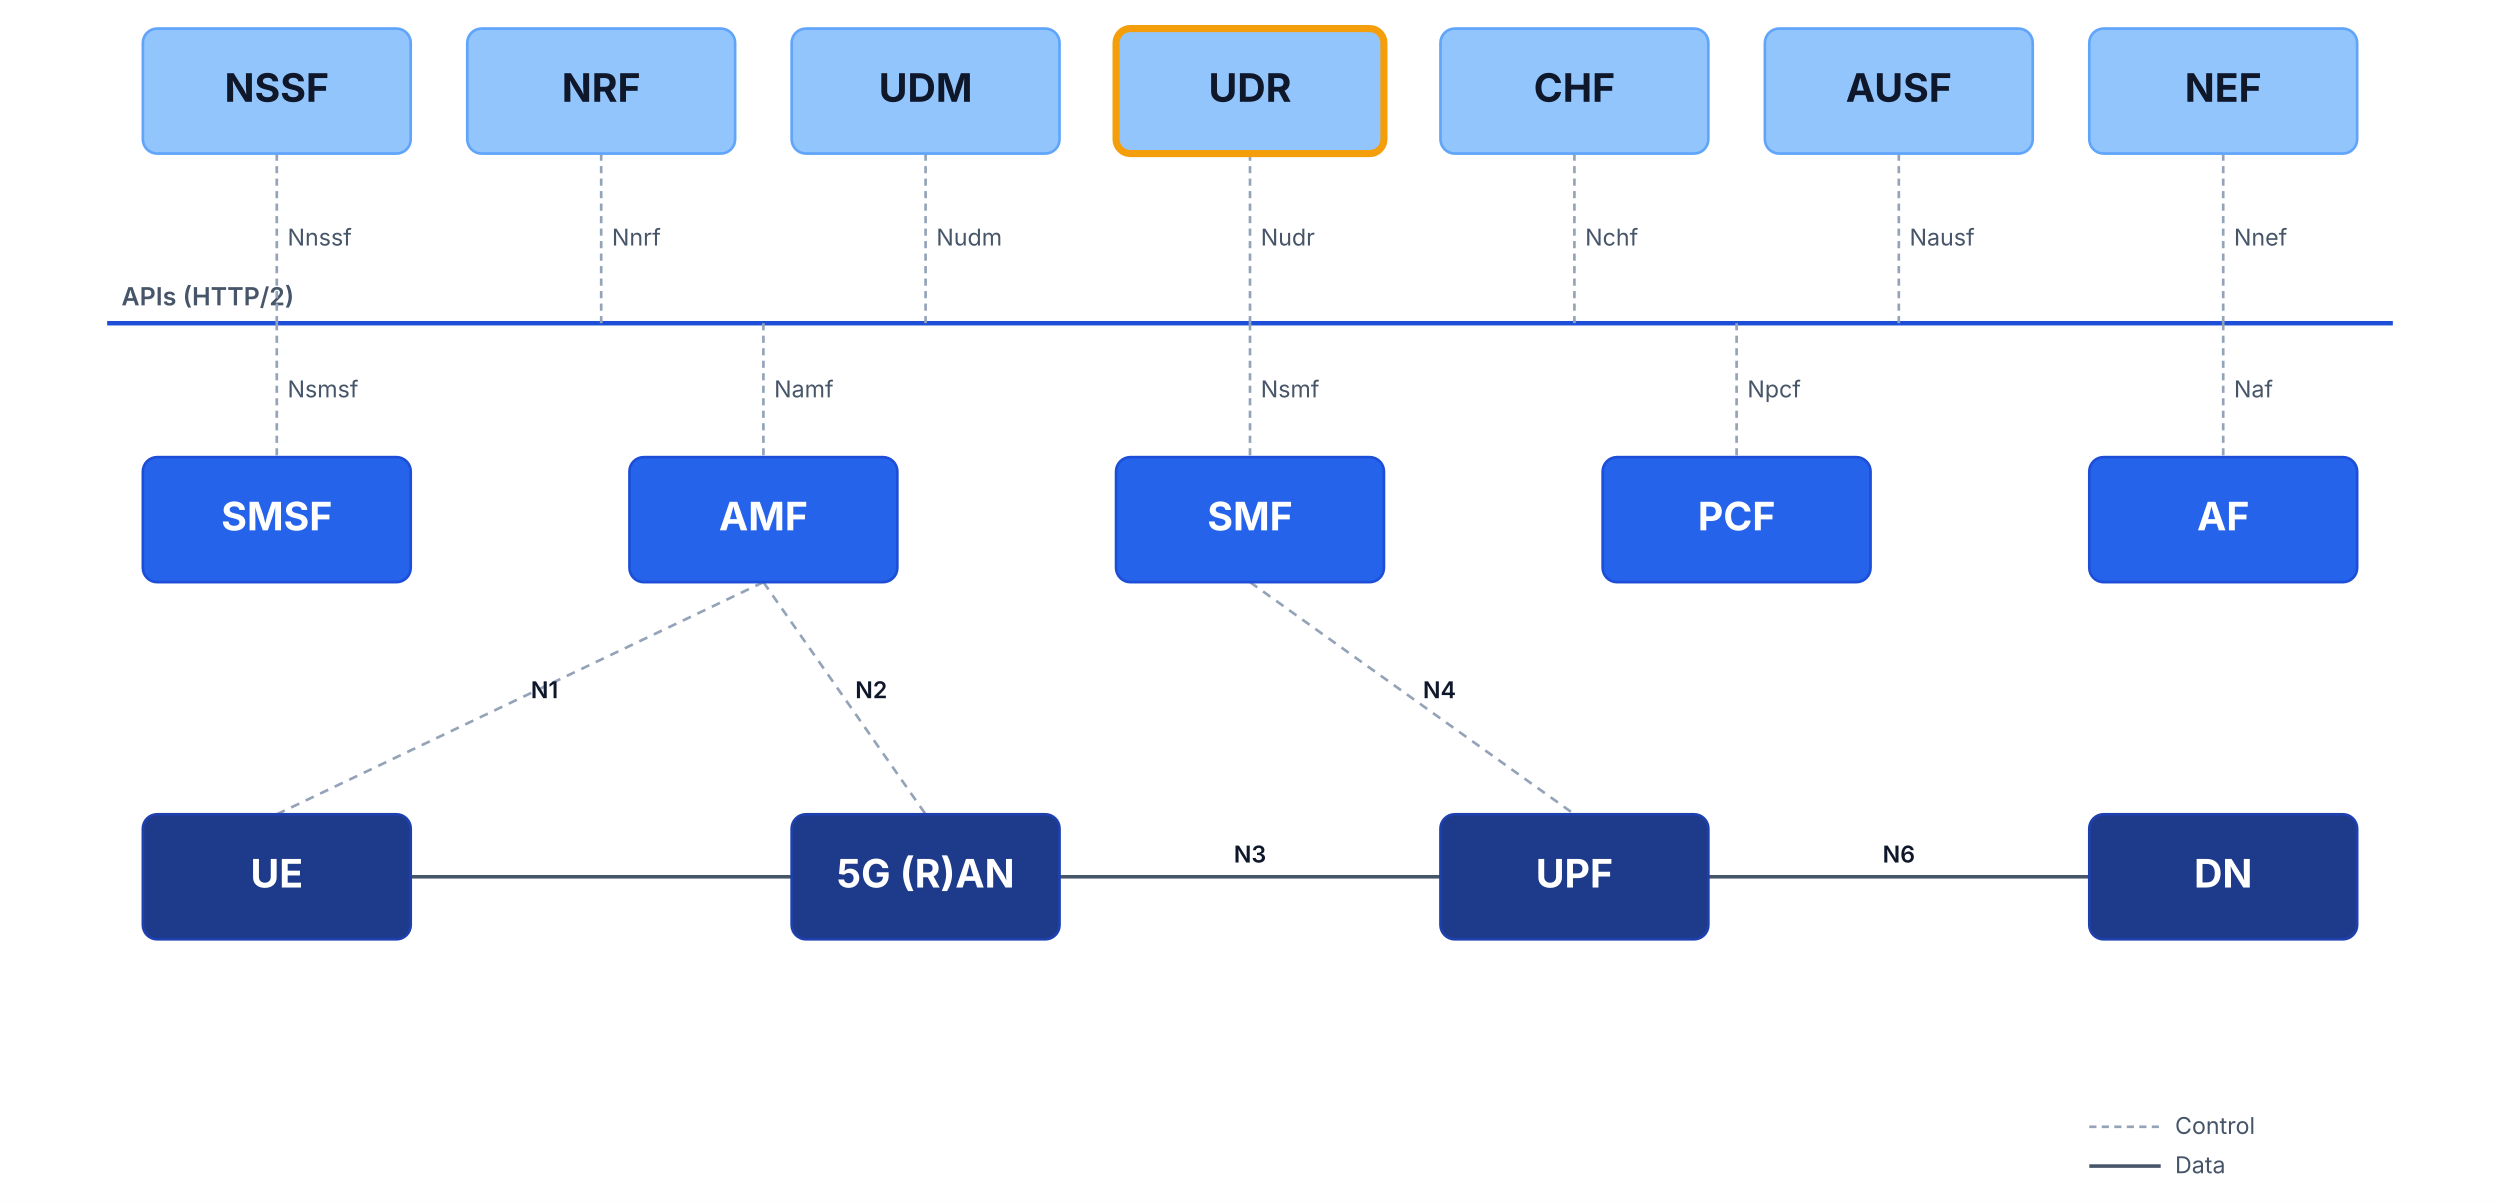
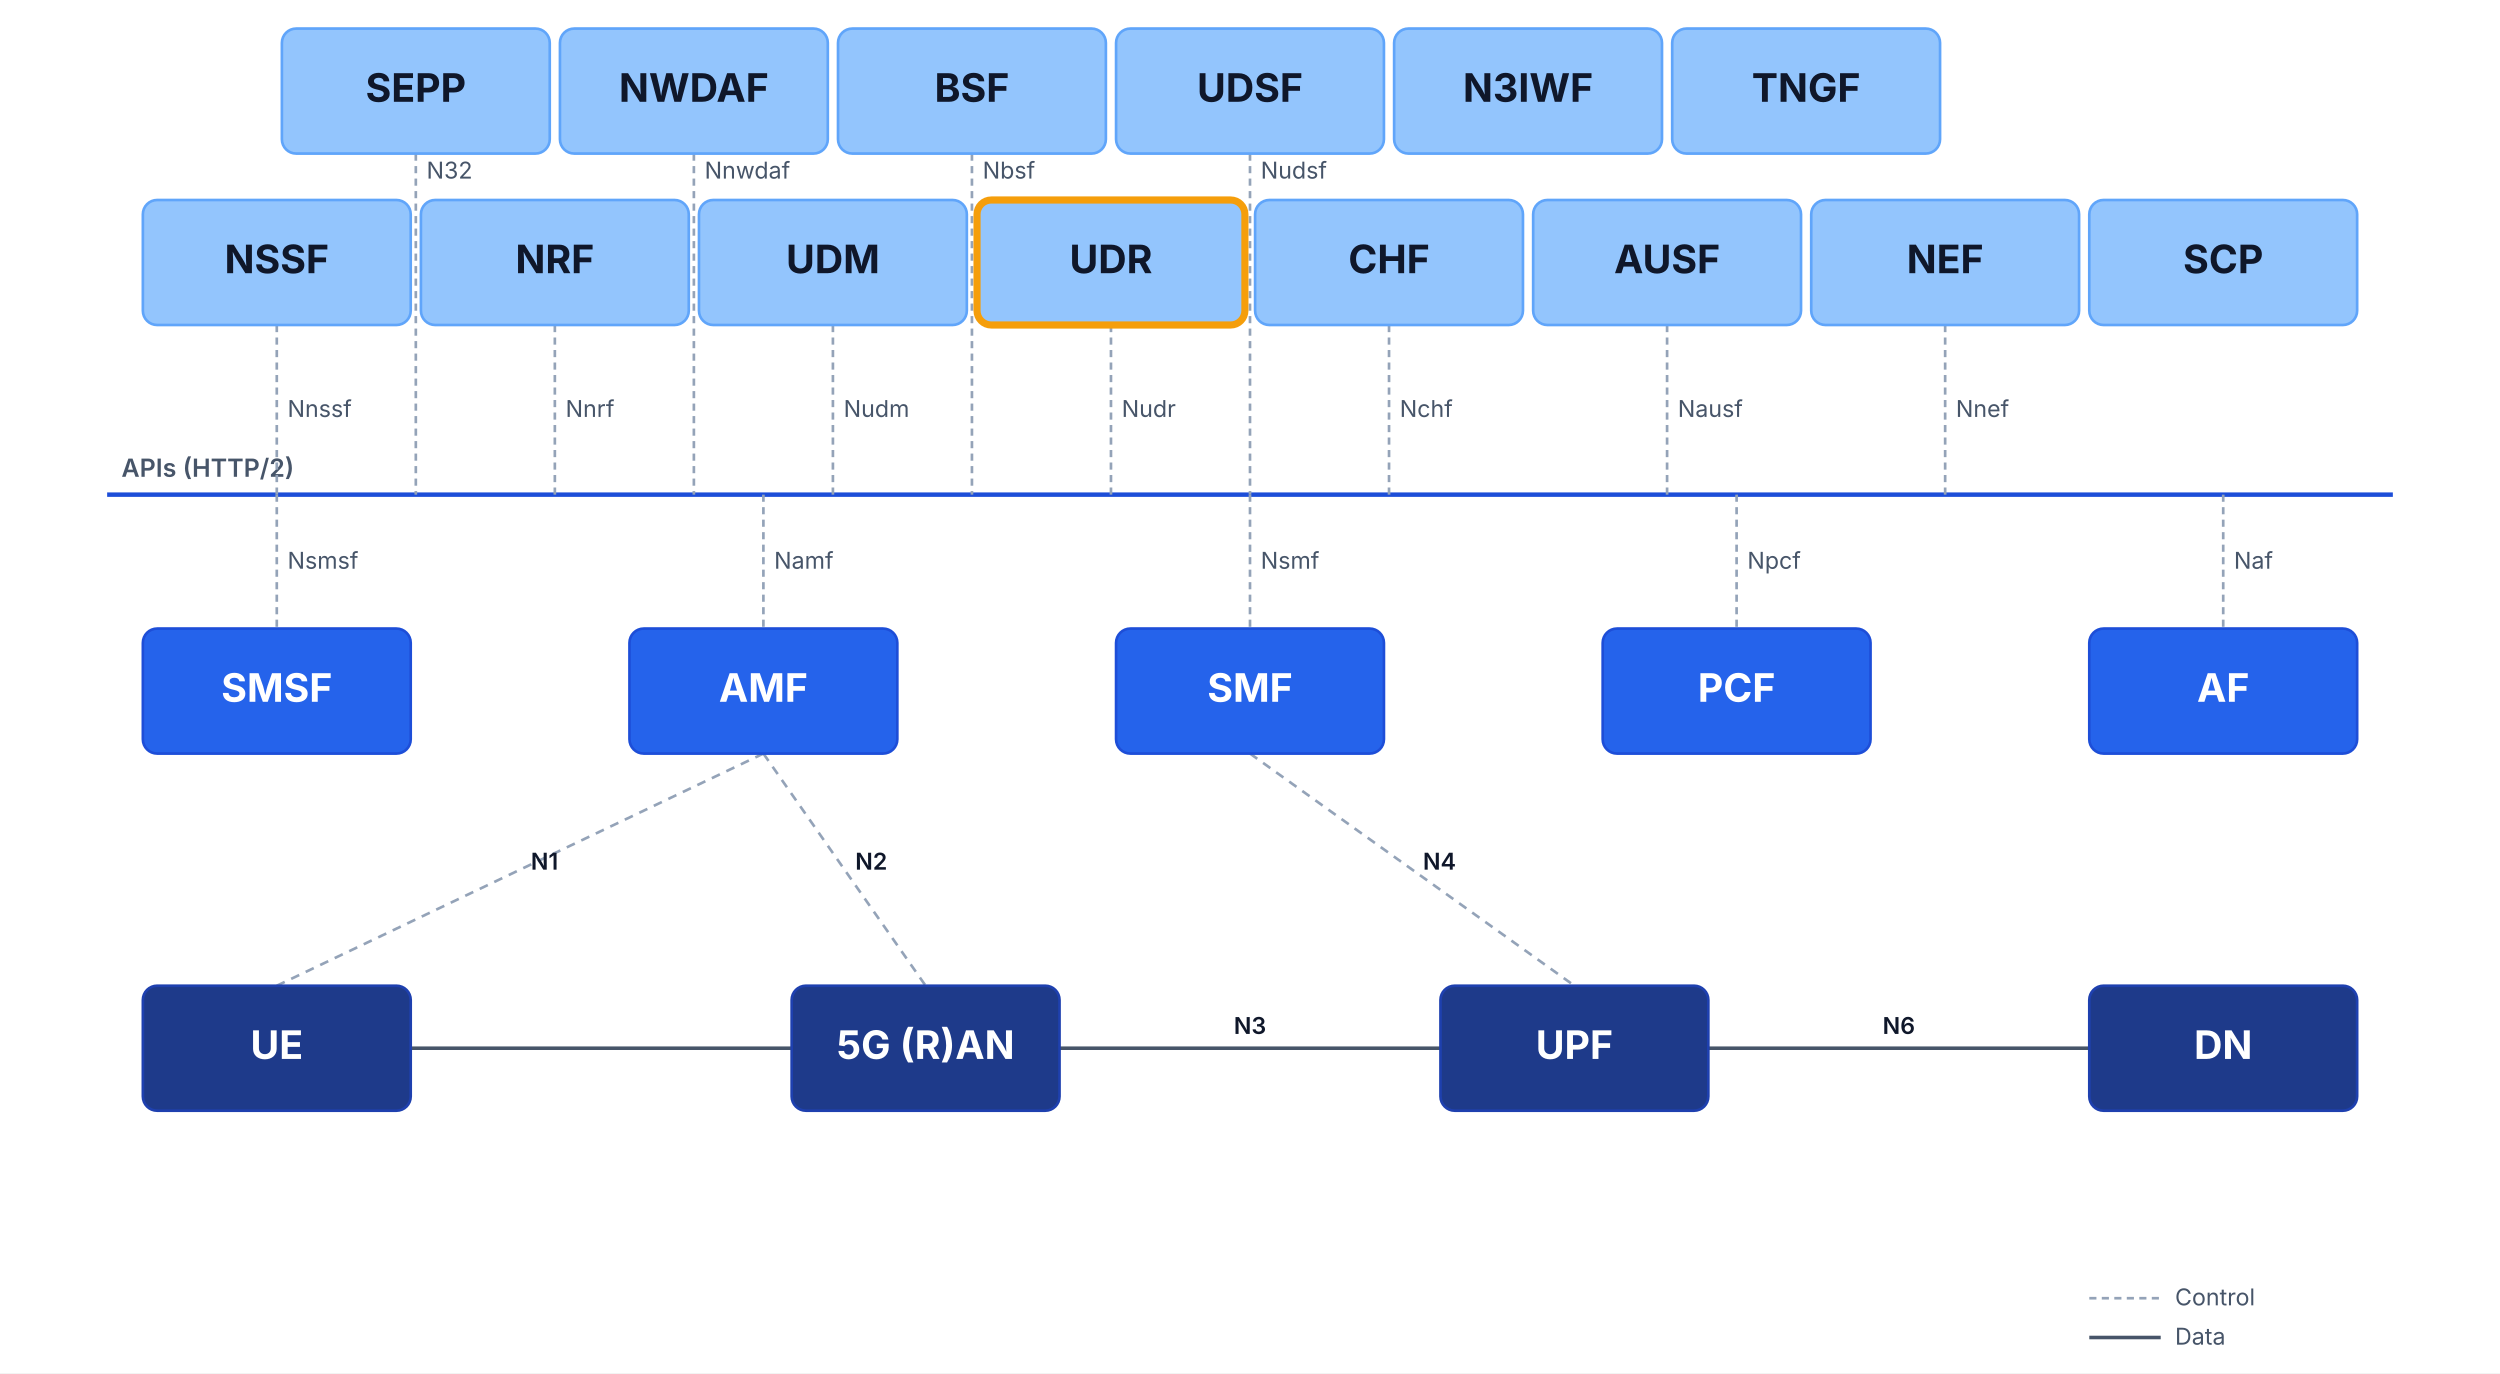
- <svg xmlns="http://www.w3.org/2000/svg" width="100%" viewBox="0 0 1400 673" preserveAspectRatio="xMidYMid meet" role="img" aria-label="5G System — architektura">
+ <svg xmlns="http://www.w3.org/2000/svg" width="100%" viewBox="0 0 1400 769" preserveAspectRatio="xMidYMid meet" role="img" aria-label="5G System — architektura">
  <defs>
    <marker id="net-arrow" markerWidth="10" markerHeight="10" refX="8" refY="5" orient="auto" markerUnits="strokeWidth">
      <path d="M1,1 L9,5 L1,9 Z" fill="#475569" />
    </marker>
  </defs>
-   <rect width="1400" height="673" fill="#FFFFFF" />
-   <g transform="translate(0, -69)">
+   <rect width="1400" height="769" fill="#FFFFFF" />
+   <g transform="translate(0, 27)">
    <g id="sba-bus">
      <line x1="60" y1="250" x2="1340" y2="250" stroke="#1D4ED8" stroke-width="2.5" />
      <text x="68" y="240" font-family="Inter, Arial, sans-serif" font-size="14" font-weight="600" fill="#475569">APIs (HTTP/2)</text>
      <line x1="155" y1="155" x2="155" y2="250" stroke="#94A3B8" stroke-width="1.5" stroke-dasharray="4 3" />
      <text x="161" y="206.5" font-family="Inter, Arial, sans-serif" font-size="13" fill="#475569">Nnssf</text>
-       <line x1="336.667" y1="155" x2="336.667" y2="250" stroke="#94A3B8" stroke-width="1.5" stroke-dasharray="4 3" />
-       <text x="342.667" y="206.5" font-family="Inter, Arial, sans-serif" font-size="13" fill="#475569">Nnrf</text>
-       <line x1="518.333" y1="155" x2="518.333" y2="250" stroke="#94A3B8" stroke-width="1.5" stroke-dasharray="4 3" />
-       <text x="524.333" y="206.5" font-family="Inter, Arial, sans-serif" font-size="13" fill="#475569">Nudm</text>
-       <line x1="700" y1="155" x2="700" y2="250" stroke="#94A3B8" stroke-width="1.5" stroke-dasharray="4 3" />
-       <text x="706" y="206.5" font-family="Inter, Arial, sans-serif" font-size="13" fill="#475569">Nudr</text>
-       <line x1="881.667" y1="155" x2="881.667" y2="250" stroke="#94A3B8" stroke-width="1.5" stroke-dasharray="4 3" />
-       <text x="887.667" y="206.5" font-family="Inter, Arial, sans-serif" font-size="13" fill="#475569">Nchf</text>
-       <line x1="1063.333" y1="155" x2="1063.333" y2="250" stroke="#94A3B8" stroke-width="1.5" stroke-dasharray="4 3" />
-       <text x="1069.333" y="206.5" font-family="Inter, Arial, sans-serif" font-size="13" fill="#475569">Nausf</text>
-       <line x1="1245" y1="155" x2="1245" y2="250" stroke="#94A3B8" stroke-width="1.5" stroke-dasharray="4 3" />
-       <text x="1251" y="206.5" font-family="Inter, Arial, sans-serif" font-size="13" fill="#475569">Nnef</text>
+       <line x1="310.714" y1="155" x2="310.714" y2="250" stroke="#94A3B8" stroke-width="1.5" stroke-dasharray="4 3" />
+       <text x="316.714" y="206.5" font-family="Inter, Arial, sans-serif" font-size="13" fill="#475569">Nnrf</text>
+       <line x1="466.429" y1="155" x2="466.429" y2="250" stroke="#94A3B8" stroke-width="1.5" stroke-dasharray="4 3" />
+       <text x="472.429" y="206.5" font-family="Inter, Arial, sans-serif" font-size="13" fill="#475569">Nudm</text>
+       <line x1="622.143" y1="155" x2="622.143" y2="250" stroke="#94A3B8" stroke-width="1.5" stroke-dasharray="4 3" />
+       <text x="628.143" y="206.5" font-family="Inter, Arial, sans-serif" font-size="13" fill="#475569">Nudr</text>
+       <line x1="777.857" y1="155" x2="777.857" y2="250" stroke="#94A3B8" stroke-width="1.5" stroke-dasharray="4 3" />
+       <text x="783.857" y="206.5" font-family="Inter, Arial, sans-serif" font-size="13" fill="#475569">Nchf</text>
+       <line x1="933.571" y1="155" x2="933.571" y2="250" stroke="#94A3B8" stroke-width="1.5" stroke-dasharray="4 3" />
+       <text x="939.571" y="206.5" font-family="Inter, Arial, sans-serif" font-size="13" fill="#475569">Nausf</text>
+       <line x1="1089.286" y1="155" x2="1089.286" y2="250" stroke="#94A3B8" stroke-width="1.5" stroke-dasharray="4 3" />
+       <text x="1095.286" y="206.5" font-family="Inter, Arial, sans-serif" font-size="13" fill="#475569">Nnef</text>
+       <line x1="232.857" y1="59" x2="232.857" y2="250" stroke="#94A3B8" stroke-width="1.5" stroke-dasharray="4 3" />
+       <text x="238.857" y="73" font-family="Inter, Arial, sans-serif" font-size="13" fill="#475569">N32</text>
+       <line x1="388.571" y1="59" x2="388.571" y2="250" stroke="#94A3B8" stroke-width="1.5" stroke-dasharray="4 3" />
+       <text x="394.571" y="73" font-family="Inter, Arial, sans-serif" font-size="13" fill="#475569">Nnwdaf</text>
+       <line x1="544.286" y1="59" x2="544.286" y2="250" stroke="#94A3B8" stroke-width="1.5" stroke-dasharray="4 3" />
+       <text x="550.286" y="73" font-family="Inter, Arial, sans-serif" font-size="13" fill="#475569">Nbsf</text>
+       <line x1="700" y1="59" x2="700" y2="250" stroke="#94A3B8" stroke-width="1.5" stroke-dasharray="4 3" />
+       <text x="706" y="73" font-family="Inter, Arial, sans-serif" font-size="13" fill="#475569">Nudsf</text>
      <line x1="155" y1="250" x2="155" y2="325" stroke="#94A3B8" stroke-width="1.5" stroke-dasharray="4 3" />
      <text x="161" y="291.5" font-family="Inter, Arial, sans-serif" font-size="13" fill="#475569">Nsmsf</text>
      <line x1="427.5" y1="250" x2="427.5" y2="325" stroke="#94A3B8" stroke-width="1.5" stroke-dasharray="4 3" />
      <text x="433.5" y="291.5" font-family="Inter, Arial, sans-serif" font-size="13" fill="#475569">Namf</text>
      <line x1="700" y1="250" x2="700" y2="325" stroke="#94A3B8" stroke-width="1.5" stroke-dasharray="4 3" />
      <text x="706" y="291.5" font-family="Inter, Arial, sans-serif" font-size="13" fill="#475569">Nsmf</text>
      <line x1="972.5" y1="250" x2="972.5" y2="325" stroke="#94A3B8" stroke-width="1.5" stroke-dasharray="4 3" />
      <text x="978.5" y="291.5" font-family="Inter, Arial, sans-serif" font-size="13" fill="#475569">Npcf</text>
      <line x1="1245" y1="250" x2="1245" y2="325" stroke="#94A3B8" stroke-width="1.5" stroke-dasharray="4 3" />
      <text x="1251" y="291.5" font-family="Inter, Arial, sans-serif" font-size="13" fill="#475569">Naf</text>
    </g>
    <g id="data-path">
      <line x1="230" y1="560" x2="443.333" y2="560" stroke="#475569" stroke-width="2" />
      <line x1="593.333" y1="560" x2="806.667" y2="560" stroke="#475569" stroke-width="2" />
      <text x="700" y="552" text-anchor="middle" font-family="Inter, Arial, sans-serif" font-size="13" font-weight="600" fill="#0F172A">N3</text>
      <line x1="956.667" y1="560" x2="1170" y2="560" stroke="#475569" stroke-width="2" />
      <text x="1063.333" y="552" text-anchor="middle" font-family="Inter, Arial, sans-serif" font-size="13" font-weight="600" fill="#0F172A">N6</text>
    </g>
    <g id="control-to-data">
      <line x1="427.5" y1="395" x2="155" y2="525" stroke="#94A3B8" stroke-width="1.5" stroke-dasharray="5 4" />
      <text x="297.25" y="460" font-family="Inter, Arial, sans-serif" font-size="13" font-weight="600" fill="#0F172A">N1</text>
      <line x1="427.5" y1="395" x2="518.333" y2="525" stroke="#94A3B8" stroke-width="1.5" stroke-dasharray="5 4" />
      <text x="478.917" y="460" font-family="Inter, Arial, sans-serif" font-size="13" font-weight="600" fill="#0F172A">N2</text>
      <line x1="700" y1="395" x2="881.667" y2="525" stroke="#94A3B8" stroke-width="1.5" stroke-dasharray="5 4" />
      <text x="796.833" y="460" font-family="Inter, Arial, sans-serif" font-size="13" font-weight="600" fill="#0F172A">N4</text>
    </g>
    <g id="nodes">
      <g id="nf-nssf">
        <rect x="80" y="85" width="150" height="70" rx="8" fill="#93C5FD" stroke="#60A5FA" stroke-width="1.5" />
        <text x="155" y="126" text-anchor="middle" font-family="Inter, Arial, sans-serif" font-size="22" font-weight="700" fill="#0F172A">NSSF</text>
      </g>
      <g id="nf-nrf">
-         <rect x="261.667" y="85" width="150" height="70" rx="8" fill="#93C5FD" stroke="#60A5FA" stroke-width="1.5" />
-         <text x="336.667" y="126" text-anchor="middle" font-family="Inter, Arial, sans-serif" font-size="22" font-weight="700" fill="#0F172A">NRF</text>
+         <rect x="235.714" y="85" width="150" height="70" rx="8" fill="#93C5FD" stroke="#60A5FA" stroke-width="1.5" />
+         <text x="310.714" y="126" text-anchor="middle" font-family="Inter, Arial, sans-serif" font-size="22" font-weight="700" fill="#0F172A">NRF</text>
      </g>
      <g id="nf-udm">
-         <rect x="443.333" y="85" width="150" height="70" rx="8" fill="#93C5FD" stroke="#60A5FA" stroke-width="1.5" />
-         <text x="518.333" y="126" text-anchor="middle" font-family="Inter, Arial, sans-serif" font-size="22" font-weight="700" fill="#0F172A">UDM</text>
+         <rect x="391.429" y="85" width="150" height="70" rx="8" fill="#93C5FD" stroke="#60A5FA" stroke-width="1.5" />
+         <text x="466.429" y="126" text-anchor="middle" font-family="Inter, Arial, sans-serif" font-size="22" font-weight="700" fill="#0F172A">UDM</text>
      </g>
      <g id="nf-udr">
-         <rect x="625" y="85" width="150" height="70" rx="8" fill="#93C5FD" stroke="#F59E0B" stroke-width="4" />
-         <text x="700" y="126" text-anchor="middle" font-family="Inter, Arial, sans-serif" font-size="22" font-weight="700" fill="#0F172A">UDR</text>
+         <rect x="547.143" y="85" width="150" height="70" rx="8" fill="#93C5FD" stroke="#F59E0B" stroke-width="4" />
+         <text x="622.143" y="126" text-anchor="middle" font-family="Inter, Arial, sans-serif" font-size="22" font-weight="700" fill="#0F172A">UDR</text>
      </g>
      <g id="nf-chf">
-         <rect x="806.667" y="85" width="150" height="70" rx="8" fill="#93C5FD" stroke="#60A5FA" stroke-width="1.5" />
-         <text x="881.667" y="126" text-anchor="middle" font-family="Inter, Arial, sans-serif" font-size="22" font-weight="700" fill="#0F172A">CHF</text>
+         <rect x="702.857" y="85" width="150" height="70" rx="8" fill="#93C5FD" stroke="#60A5FA" stroke-width="1.5" />
+         <text x="777.857" y="126" text-anchor="middle" font-family="Inter, Arial, sans-serif" font-size="22" font-weight="700" fill="#0F172A">CHF</text>
      </g>
      <g id="nf-ausf">
-         <rect x="988.333" y="85" width="150" height="70" rx="8" fill="#93C5FD" stroke="#60A5FA" stroke-width="1.5" />
-         <text x="1063.333" y="126" text-anchor="middle" font-family="Inter, Arial, sans-serif" font-size="22" font-weight="700" fill="#0F172A">AUSF</text>
+         <rect x="858.571" y="85" width="150" height="70" rx="8" fill="#93C5FD" stroke="#60A5FA" stroke-width="1.5" />
+         <text x="933.571" y="126" text-anchor="middle" font-family="Inter, Arial, sans-serif" font-size="22" font-weight="700" fill="#0F172A">AUSF</text>
      </g>
      <g id="nf-nef">
+         <rect x="1014.286" y="85" width="150" height="70" rx="8" fill="#93C5FD" stroke="#60A5FA" stroke-width="1.5" />
+         <text x="1089.286" y="126" text-anchor="middle" font-family="Inter, Arial, sans-serif" font-size="22" font-weight="700" fill="#0F172A">NEF</text>
+       </g>
+       <g id="nf-scp">
        <rect x="1170" y="85" width="150" height="70" rx="8" fill="#93C5FD" stroke="#60A5FA" stroke-width="1.5" />
-         <text x="1245" y="126" text-anchor="middle" font-family="Inter, Arial, sans-serif" font-size="22" font-weight="700" fill="#0F172A">NEF</text>
+         <text x="1245" y="126" text-anchor="middle" font-family="Inter, Arial, sans-serif" font-size="22" font-weight="700" fill="#0F172A">SCP</text>
+       </g>
+       <g id="nf-sepp">
+         <rect x="157.857" y="-11" width="150" height="70" rx="8" fill="#93C5FD" stroke="#60A5FA" stroke-width="1.5" />
+         <text x="232.857" y="30" text-anchor="middle" font-family="Inter, Arial, sans-serif" font-size="22" font-weight="700" fill="#0F172A">SEPP</text>
+       </g>
+       <g id="nf-nwdaf">
+         <rect x="313.571" y="-11" width="150" height="70" rx="8" fill="#93C5FD" stroke="#60A5FA" stroke-width="1.5" />
+         <text x="388.571" y="30" text-anchor="middle" font-family="Inter, Arial, sans-serif" font-size="22" font-weight="700" fill="#0F172A">NWDAF</text>
+       </g>
+       <g id="nf-bsf">
+         <rect x="469.286" y="-11" width="150" height="70" rx="8" fill="#93C5FD" stroke="#60A5FA" stroke-width="1.5" />
+         <text x="544.286" y="30" text-anchor="middle" font-family="Inter, Arial, sans-serif" font-size="22" font-weight="700" fill="#0F172A">BSF</text>
+       </g>
+       <g id="nf-udsf">
+         <rect x="625" y="-11" width="150" height="70" rx="8" fill="#93C5FD" stroke="#60A5FA" stroke-width="1.5" />
+         <text x="700" y="30" text-anchor="middle" font-family="Inter, Arial, sans-serif" font-size="22" font-weight="700" fill="#0F172A">UDSF</text>
+       </g>
+       <g id="nf-n3iwf">
+         <rect x="780.714" y="-11" width="150" height="70" rx="8" fill="#93C5FD" stroke="#60A5FA" stroke-width="1.5" />
+         <text x="855.714" y="30" text-anchor="middle" font-family="Inter, Arial, sans-serif" font-size="22" font-weight="700" fill="#0F172A">N3IWF</text>
+       </g>
+       <g id="nf-tngf">
+         <rect x="936.429" y="-11" width="150" height="70" rx="8" fill="#93C5FD" stroke="#60A5FA" stroke-width="1.5" />
+         <text x="1011.429" y="30" text-anchor="middle" font-family="Inter, Arial, sans-serif" font-size="22" font-weight="700" fill="#0F172A">TNGF</text>
      </g>
      <g id="nf-smsf">
        <rect x="80" y="325" width="150" height="70" rx="8" fill="#2563EB" stroke="#1D4ED8" stroke-width="1.5" />
        <text x="155" y="366" text-anchor="middle" font-family="Inter, Arial, sans-serif" font-size="22" font-weight="700" fill="#FFFFFF">SMSF</text>
      </g>
      <g id="nf-amf">
        <rect x="352.5" y="325" width="150" height="70" rx="8" fill="#2563EB" stroke="#1D4ED8" stroke-width="1.5" />
        <text x="427.5" y="366" text-anchor="middle" font-family="Inter, Arial, sans-serif" font-size="22" font-weight="700" fill="#FFFFFF">AMF</text>
      </g>
      <g id="nf-smf">
        <rect x="625" y="325" width="150" height="70" rx="8" fill="#2563EB" stroke="#1D4ED8" stroke-width="1.5" />
        <text x="700" y="366" text-anchor="middle" font-family="Inter, Arial, sans-serif" font-size="22" font-weight="700" fill="#FFFFFF">SMF</text>
      </g>
      <g id="nf-pcf">
        <rect x="897.5" y="325" width="150" height="70" rx="8" fill="#2563EB" stroke="#1D4ED8" stroke-width="1.5" />
        <text x="972.5" y="366" text-anchor="middle" font-family="Inter, Arial, sans-serif" font-size="22" font-weight="700" fill="#FFFFFF">PCF</text>
      </g>
      <g id="nf-af">
        <rect x="1170" y="325" width="150" height="70" rx="8" fill="#2563EB" stroke="#1D4ED8" stroke-width="1.5" />
        <text x="1245" y="366" text-anchor="middle" font-family="Inter, Arial, sans-serif" font-size="22" font-weight="700" fill="#FFFFFF">AF</text>
      </g>
      <g id="nf-ue">
        <rect x="80" y="525" width="150" height="70" rx="8" fill="#1E3A8A" stroke="#1E40AF" stroke-width="1.5" />
        <text x="155" y="566" text-anchor="middle" font-family="Inter, Arial, sans-serif" font-size="22" font-weight="700" fill="#FFFFFF">UE</text>
      </g>
      <g id="nf-ran">
        <rect x="443.333" y="525" width="150" height="70" rx="8" fill="#1E3A8A" stroke="#1E40AF" stroke-width="1.5" />
        <text x="518.333" y="566" text-anchor="middle" font-family="Inter, Arial, sans-serif" font-size="22" font-weight="700" fill="#FFFFFF">5G (R)AN</text>
      </g>
      <g id="nf-upf">
        <rect x="806.667" y="525" width="150" height="70" rx="8" fill="#1E3A8A" stroke="#1E40AF" stroke-width="1.5" />
        <text x="881.667" y="566" text-anchor="middle" font-family="Inter, Arial, sans-serif" font-size="22" font-weight="700" fill="#FFFFFF">UPF</text>
      </g>
      <g id="nf-dn">
        <rect x="1170" y="525" width="150" height="70" rx="8" fill="#1E3A8A" stroke="#1E40AF" stroke-width="1.5" />
        <text x="1245" y="566" text-anchor="middle" font-family="Inter, Arial, sans-serif" font-size="22" font-weight="700" fill="#FFFFFF">DN</text>
      </g>
    </g>
    <g id="legend">
      <line x1="1170" y1="700" x2="1210" y2="700" stroke="#94A3B8" stroke-width="1.5" stroke-dasharray="4 3" />
      <text x="1218" y="704" font-family="Inter, Arial, sans-serif" font-size="13" fill="#475569">Control</text>
      <line x1="1170" y1="722" x2="1210" y2="722" stroke="#475569" stroke-width="2" />
      <text x="1218" y="726" font-family="Inter, Arial, sans-serif" font-size="13" fill="#475569">Data</text>
    </g>
  </g>
</svg>
